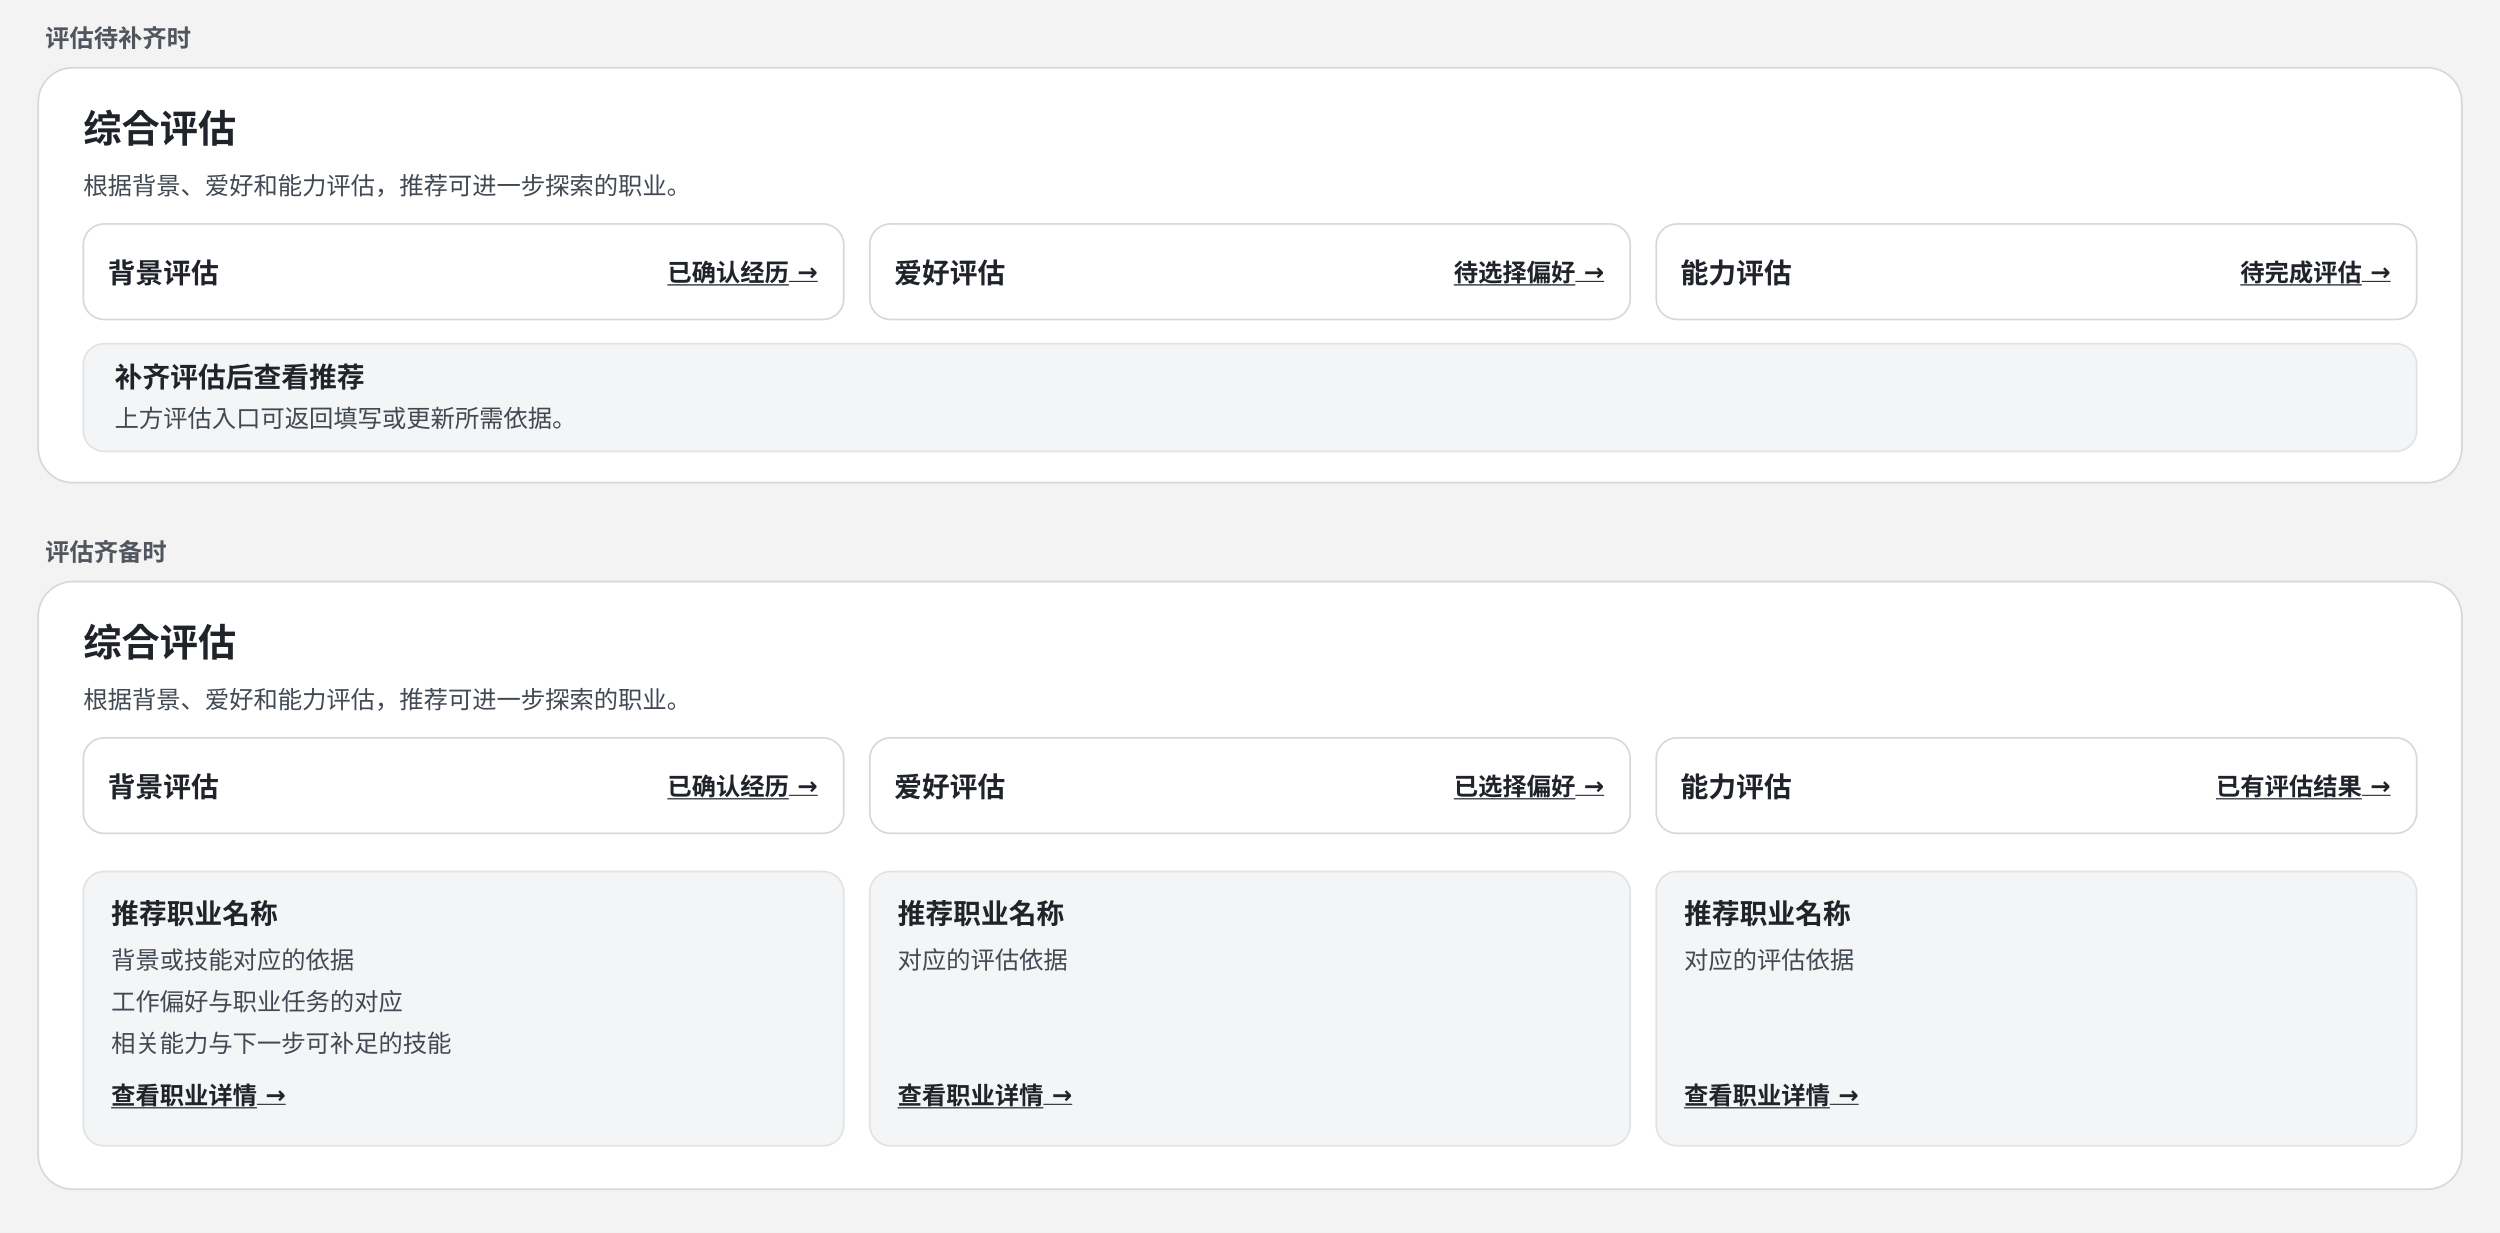
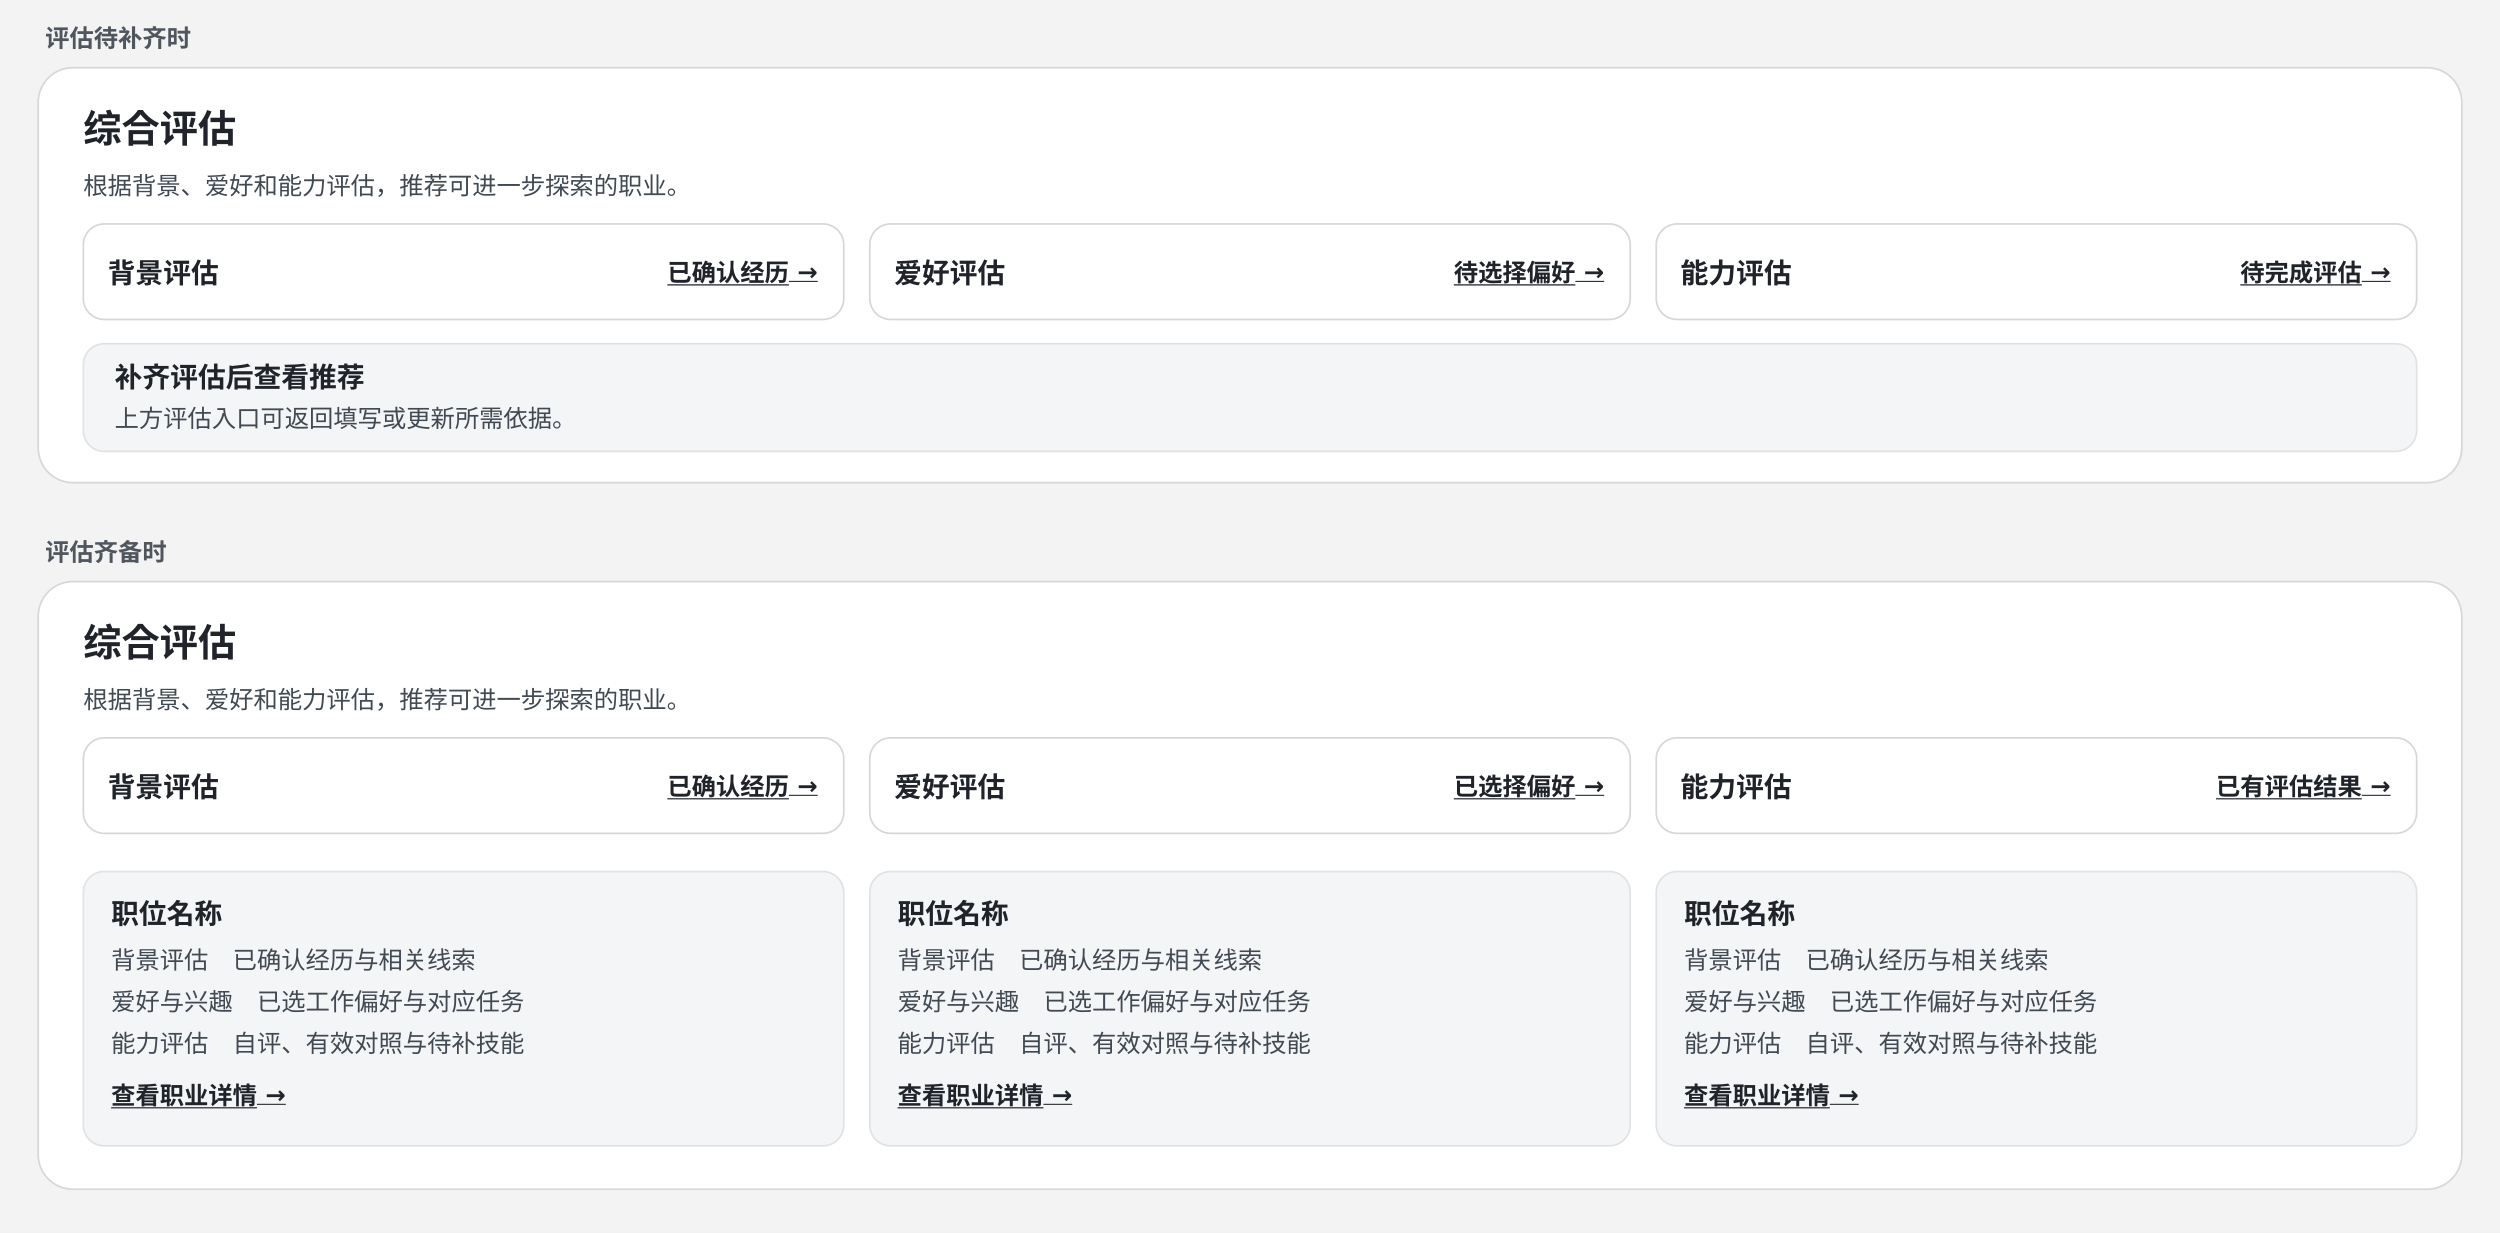
<svg xmlns="http://www.w3.org/2000/svg" width="1440" height="710" viewBox="0 0 1440 710" role="img" aria-labelledby="title desc">
  <defs>
    <style>
      text { font-family: "Microsoft YaHei", "PingFang SC", sans-serif; fill: #20242a; }
      .heading { font-size: 22px; font-weight: 700; }
      .label { font-size: 16px; font-weight: 700; }
      .body { font-size: 14px; fill: #414953; }
      .caption { font-size: 14px; font-weight: 600; fill: #50565e; }
      .action { font-size: 14px; font-weight: 600; text-decoration: underline; }
      .frame { fill: #fff; stroke: #d5d7da; }
      .soft { fill: #f4f5f6; stroke: #e0e2e4; }
    </style>
  </defs>
  <rect width="1440" height="710" fill="#f3f3f3" />
  <text class="caption" x="26" y="27">评估待补齐时</text>
  <rect class="frame" x="22" y="39" width="1396" height="239" rx="20" />
  <text class="heading" x="48" y="82">综合评估</text>
  <text class="body" x="48" y="112">根据背景、爱好和能力评估，推荐可进一步探索的职业。</text>
  <g transform="translate(48 129)">
    <rect class="frame" width="438" height="55" rx="12" />
    <rect class="frame" x="453" width="438" height="55" rx="12" />
    <rect class="frame" x="906" width="438" height="55" rx="12" />
    <text class="label" x="14" y="34">背景评估</text>
    <text class="action" text-anchor="end" x="423" y="33">已确认经历 →</text>
    <text class="label" x="467" y="34">爱好评估</text>
    <text class="action" text-anchor="end" x="876" y="33">待选择偏好 →</text>
    <text class="label" x="920" y="34">能力评估</text>
    <text class="action" text-anchor="end" x="1329" y="33">待完成评估 →</text>
  </g>
  <rect class="soft" x="48" y="198" width="1344" height="62" rx="12" />
  <text class="label" x="66" y="223">补齐评估后查看推荐</text>
  <text class="body" x="66" y="246">上方评估入口可返回填写或更新所需依据。</text>
  <text class="caption" x="26" y="323">评估齐备时</text>
  <rect class="frame" x="22" y="335" width="1396" height="350" rx="20" />
  <text class="heading" x="48" y="378">综合评估</text>
  <text class="body" x="48" y="408">根据背景、爱好和能力评估，推荐可进一步探索的职业。</text>
  <g transform="translate(48 425)">
    <rect class="frame" width="438" height="55" rx="12" />
    <rect class="frame" x="453" width="438" height="55" rx="12" />
    <rect class="frame" x="906" width="438" height="55" rx="12" />
    <text class="label" x="14" y="34">背景评估</text>
    <text class="action" text-anchor="end" x="423" y="33">已确认经历 →</text>
    <text class="label" x="467" y="34">爱好评估</text>
    <text class="action" text-anchor="end" x="876" y="33">已选择偏好 →</text>
    <text class="label" x="920" y="34">能力评估</text>
    <text class="action" text-anchor="end" x="1329" y="33">已有评估结果 →</text>
  </g>
  <g transform="translate(48 502)">
    <rect class="soft" width="438" height="158" rx="12" />
    <rect class="soft" x="453" width="438" height="158" rx="12" />
    <rect class="soft" x="906" width="438" height="158" rx="12" />
-     <text class="label" x="16" y="30">推荐职业名称</text>
-     <text class="body" x="16" y="56">背景或技能对应的依据</text>
-     <text class="body" x="16" y="80">工作偏好与职业任务的对应</text>
-     <text class="body" x="16" y="104">相关能力与下一步可补足的技能</text>
+     <text class="label" x="16" y="30">职位名称</text>
+     <text class="body" x="16" y="56">背景评估　已确认经历与相关线索</text>
+     <text class="body" x="16" y="80">爱好与兴趣　已选工作偏好与对应任务</text>
+     <text class="body" x="16" y="104">能力评估　自评、有效对照与待补技能</text>
    <text class="action" x="16" y="134">查看职业详情 →</text>
-     <text class="label" x="469" y="30">推荐职业名称</text>
-     <text class="body" x="469" y="56">对应的评估依据</text>
+     <text class="label" x="469" y="30">职位名称</text>
+     <text class="body" x="469" y="56">背景评估　已确认经历与相关线索</text>
+     <text class="body" x="469" y="80">爱好与兴趣　已选工作偏好与对应任务</text>
+     <text class="body" x="469" y="104">能力评估　自评、有效对照与待补技能</text>
    <text class="action" x="469" y="134">查看职业详情 →</text>
-     <text class="label" x="922" y="30">推荐职业名称</text>
-     <text class="body" x="922" y="56">对应的评估依据</text>
+     <text class="label" x="922" y="30">职位名称</text>
+     <text class="body" x="922" y="56">背景评估　已确认经历与相关线索</text>
+     <text class="body" x="922" y="80">爱好与兴趣　已选工作偏好与对应任务</text>
+     <text class="body" x="922" y="104">能力评估　自评、有效对照与待补技能</text>
    <text class="action" x="922" y="134">查看职业详情 →</text>
  </g>
</svg>
